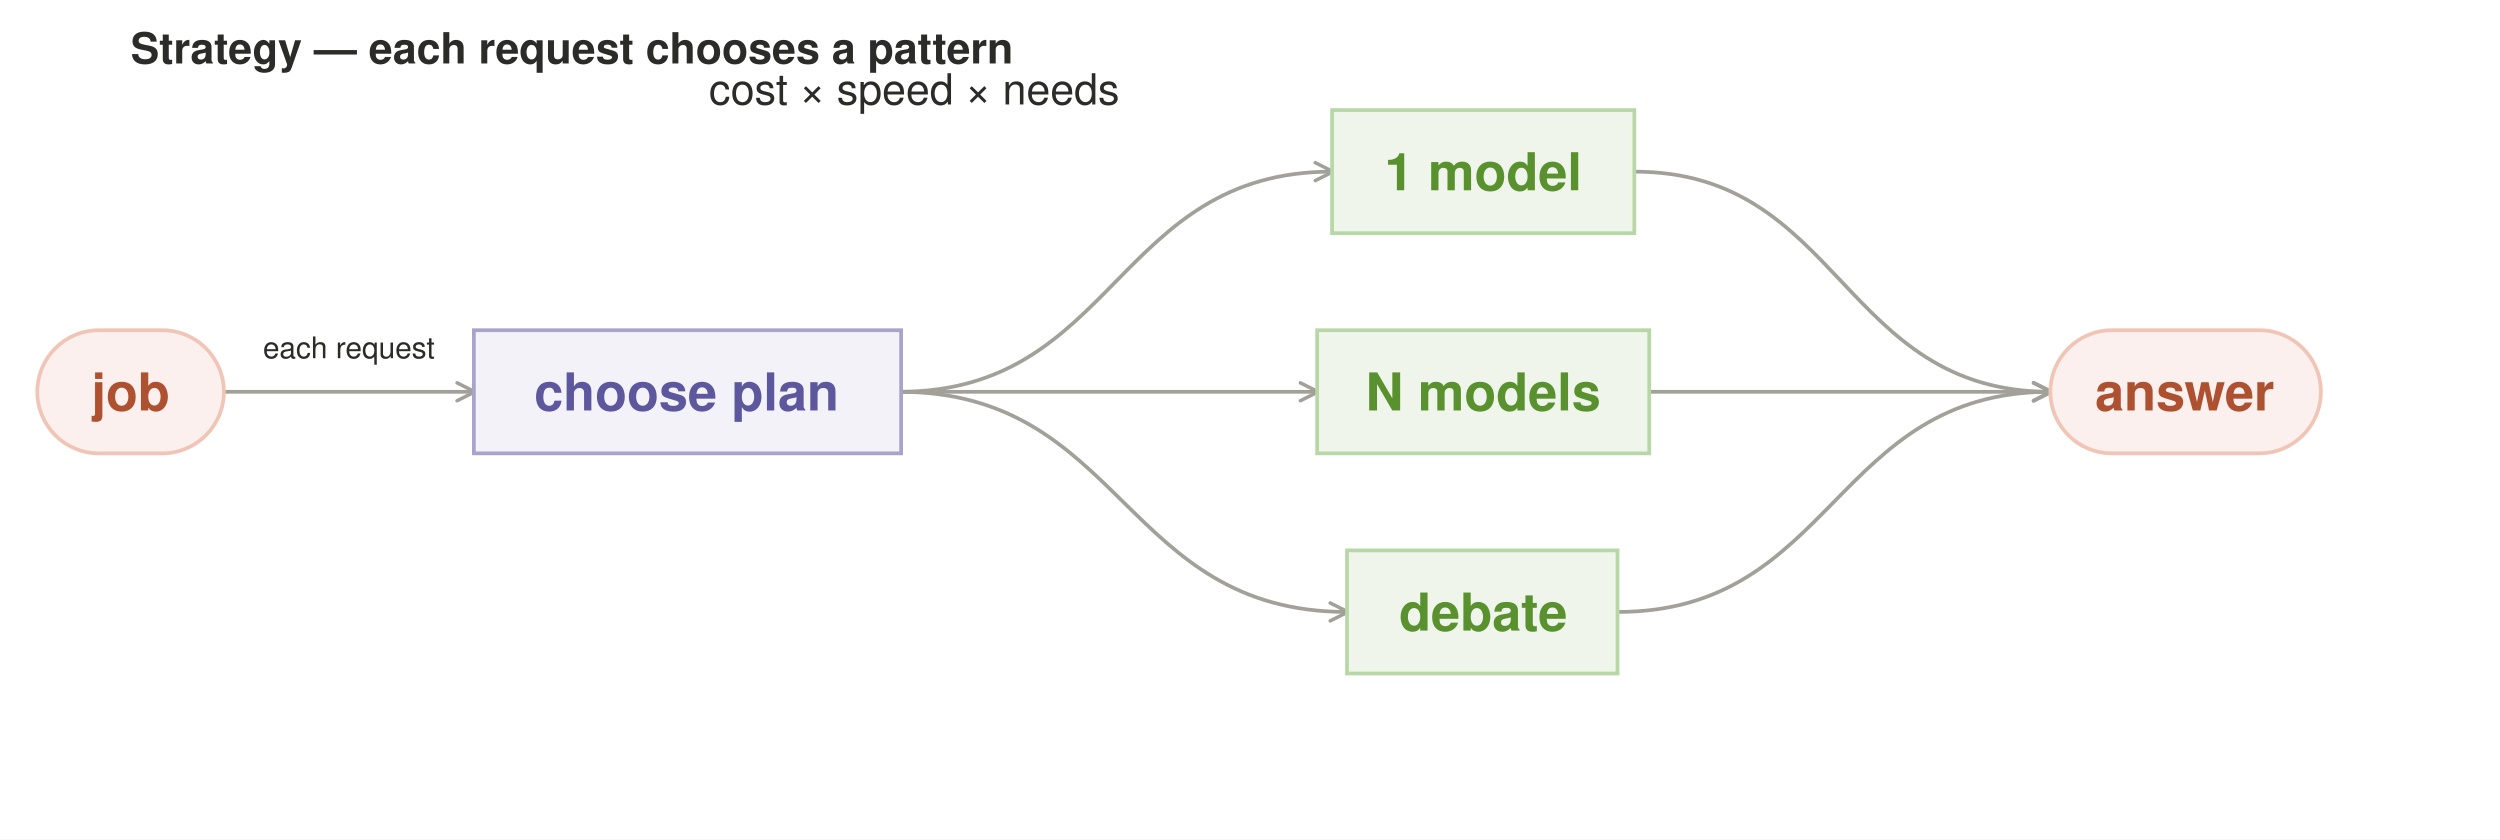
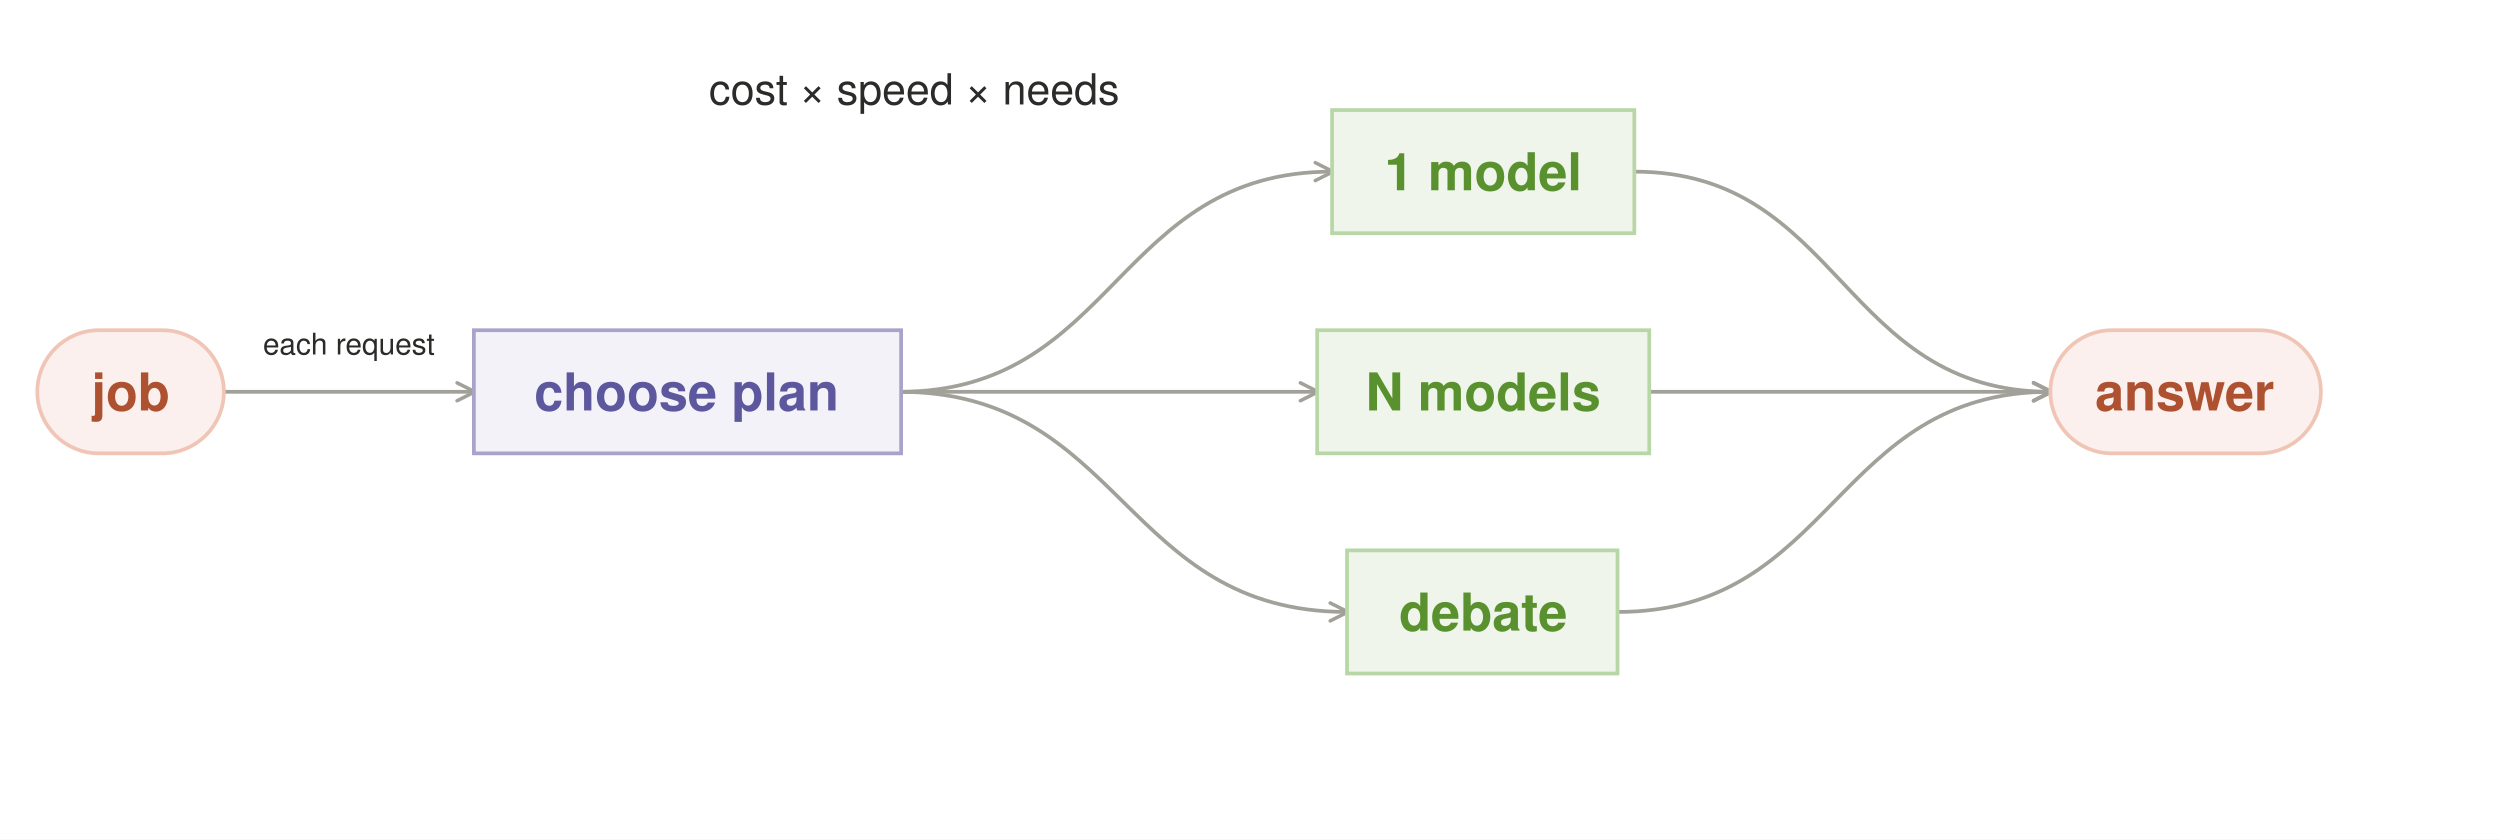
<svg xmlns="http://www.w3.org/2000/svg" viewBox="0 0 1340 450" font-family="Avenir Next, Nunito, Segoe UI, Helvetica, Arial, sans-serif" role="img" aria-labelledby="t">
  <defs>
    <marker id="ha" markerWidth="13.3" markerHeight="13.3" refX="11" refY="7.0" orient="auto" markerUnits="userSpaceOnUse">
      <path d="M2 2.2 L11.5 7.0 L2 11.8" fill="none" stroke="#a1a099" stroke-width="1.9" stroke-linecap="round" stroke-linejoin="round" />
    </marker>
    <marker id="Ha" markerWidth="18.1" markerHeight="18.1" refX="15" refY="9.5" orient="auto" markerUnits="userSpaceOnUse">
      <path d="M2 3.0 L15.6 9.5 L2 16.0" fill="none" stroke="#a1a099" stroke-width="3.0" stroke-linecap="round" stroke-linejoin="round" />
    </marker>
    <marker id="hg" markerWidth="13.3" markerHeight="13.3" refX="11" refY="7.0" orient="auto" markerUnits="userSpaceOnUse">
      <path d="M2 2.2 L11.5 7.0 L2 11.8" fill="none" stroke="#5a912f" stroke-width="1.9" stroke-linecap="round" stroke-linejoin="round" />
    </marker>
    <marker id="Hg" markerWidth="18.1" markerHeight="18.1" refX="15" refY="9.5" orient="auto" markerUnits="userSpaceOnUse">
      <path d="M2 3.0 L15.6 9.5 L2 16.0" fill="none" stroke="#5a912f" stroke-width="3.0" stroke-linecap="round" stroke-linejoin="round" />
    </marker>
    <marker id="hp" markerWidth="13.3" markerHeight="13.3" refX="11" refY="7.0" orient="auto" markerUnits="userSpaceOnUse">
      <path d="M2 2.2 L11.5 7.0 L2 11.8" fill="none" stroke="#5d579d" stroke-width="1.9" stroke-linecap="round" stroke-linejoin="round" />
    </marker>
    <marker id="Hp" markerWidth="18.1" markerHeight="18.1" refX="15" refY="9.5" orient="auto" markerUnits="userSpaceOnUse">
      <path d="M2 3.0 L15.6 9.5 L2 16.0" fill="none" stroke="#5d579d" stroke-width="3.0" stroke-linecap="round" stroke-linejoin="round" />
    </marker>
    <marker id="hc" markerWidth="13.3" markerHeight="13.3" refX="11" refY="7.0" orient="auto" markerUnits="userSpaceOnUse">
      <path d="M2 2.2 L11.5 7.0 L2 11.8" fill="none" stroke="#ad5130" stroke-width="1.9" stroke-linecap="round" stroke-linejoin="round" />
    </marker>
    <marker id="Hc" markerWidth="18.1" markerHeight="18.1" refX="15" refY="9.5" orient="auto" markerUnits="userSpaceOnUse">
      <path d="M2 3.0 L15.6 9.5 L2 16.0" fill="none" stroke="#ad5130" stroke-width="3.0" stroke-linecap="round" stroke-linejoin="round" />
    </marker>
    <marker id="hk" markerWidth="13.3" markerHeight="13.3" refX="11" refY="7.0" orient="auto" markerUnits="userSpaceOnUse">
      <path d="M2 2.2 L11.5 7.0 L2 11.8" fill="none" stroke="#2b2b29" stroke-width="1.9" stroke-linecap="round" stroke-linejoin="round" />
    </marker>
    <marker id="Hk" markerWidth="18.1" markerHeight="18.1" refX="15" refY="9.5" orient="auto" markerUnits="userSpaceOnUse">
      <path d="M2 3.0 L15.6 9.5 L2 16.0" fill="none" stroke="#2b2b29" stroke-width="3.0" stroke-linecap="round" stroke-linejoin="round" />
    </marker>
  </defs>
  <rect width="1340" height="450" fill="#fff" />
-   <text x="70" y="34" text-anchor="start" fill="#2b2b29" font-size="23" font-weight="700">Strategy — each request chooses a pattern</text>
-   <text x="187" y="192" text-anchor="middle" fill="#2b2b29" font-size="16">each request</text>
+   <text x="187" y="190" text-anchor="middle" fill="#2b2b29" font-size="16">each request</text>
  <text x="490" y="56" text-anchor="middle" fill="#2b2b29" font-size="23">cost × speed × needs</text>
  <path d="M 120 210 C 187 210, 187 210, 254 210" fill="none" stroke="#a1a099" stroke-width="2" marker-end="url(#ha)" />
  <path d="M 482 210 C 598 210, 598 92, 714 92" fill="none" stroke="#a1a099" stroke-width="2" marker-end="url(#ha)" />
  <path d="M 482 210 C 594 210, 594 210, 706 210" fill="none" stroke="#a1a099" stroke-width="2" marker-end="url(#ha)" />
  <path d="M 482 210 C 602 210, 602 328, 722 328" fill="none" stroke="#a1a099" stroke-width="2" marker-end="url(#ha)" />
  <path d="M 876 92 C 987 92, 987 210, 1099 210" fill="none" stroke="#a1a099" stroke-width="2" marker-end="url(#ha)" />
  <path d="M 884 210 C 991 210, 991 210, 1099 210" fill="none" stroke="#a1a099" stroke-width="2" marker-end="url(#ha)" />
  <path d="M 867 328 C 983 328, 983 210, 1099 210" fill="none" stroke="#a1a099" stroke-width="2" marker-end="url(#ha)" />
  <rect x="20" y="177" width="100" height="66" rx="33" fill="#fbf0ed" stroke="#f0c5b6" stroke-width="2" />
  <text x="70" y="220" text-anchor="middle" fill="#ad5130" font-size="28" font-weight="600">job</text>
  <rect x="254" y="177" width="229" height="66" rx="0" fill="#f3f2f9" stroke="#a9a3c9" stroke-width="2" />
  <text x="368" y="220" text-anchor="middle" fill="#5d579d" font-size="28" font-weight="600">choose plan</text>
  <rect x="714" y="59" width="162" height="66" rx="0" fill="#eff5ea" stroke="#b8d7a6" stroke-width="2" />
  <text x="795" y="102" text-anchor="middle" fill="#5a912f" font-size="28" font-weight="600">1 model</text>
  <rect x="706" y="177" width="178" height="66" rx="0" fill="#eff5ea" stroke="#b8d7a6" stroke-width="2" />
  <text x="795" y="220" text-anchor="middle" fill="#5a912f" font-size="28" font-weight="600">N models</text>
  <rect x="722" y="295" width="145" height="66" rx="0" fill="#eff5ea" stroke="#b8d7a6" stroke-width="2" />
  <text x="795" y="338" text-anchor="middle" fill="#5a912f" font-size="28" font-weight="600">debate</text>
  <rect x="1099" y="177" width="145" height="66" rx="33" fill="#fbf0ed" stroke="#f0c5b6" stroke-width="2" />
  <text x="1171" y="220" text-anchor="middle" fill="#ad5130" font-size="28" font-weight="600">answer</text>
</svg>
